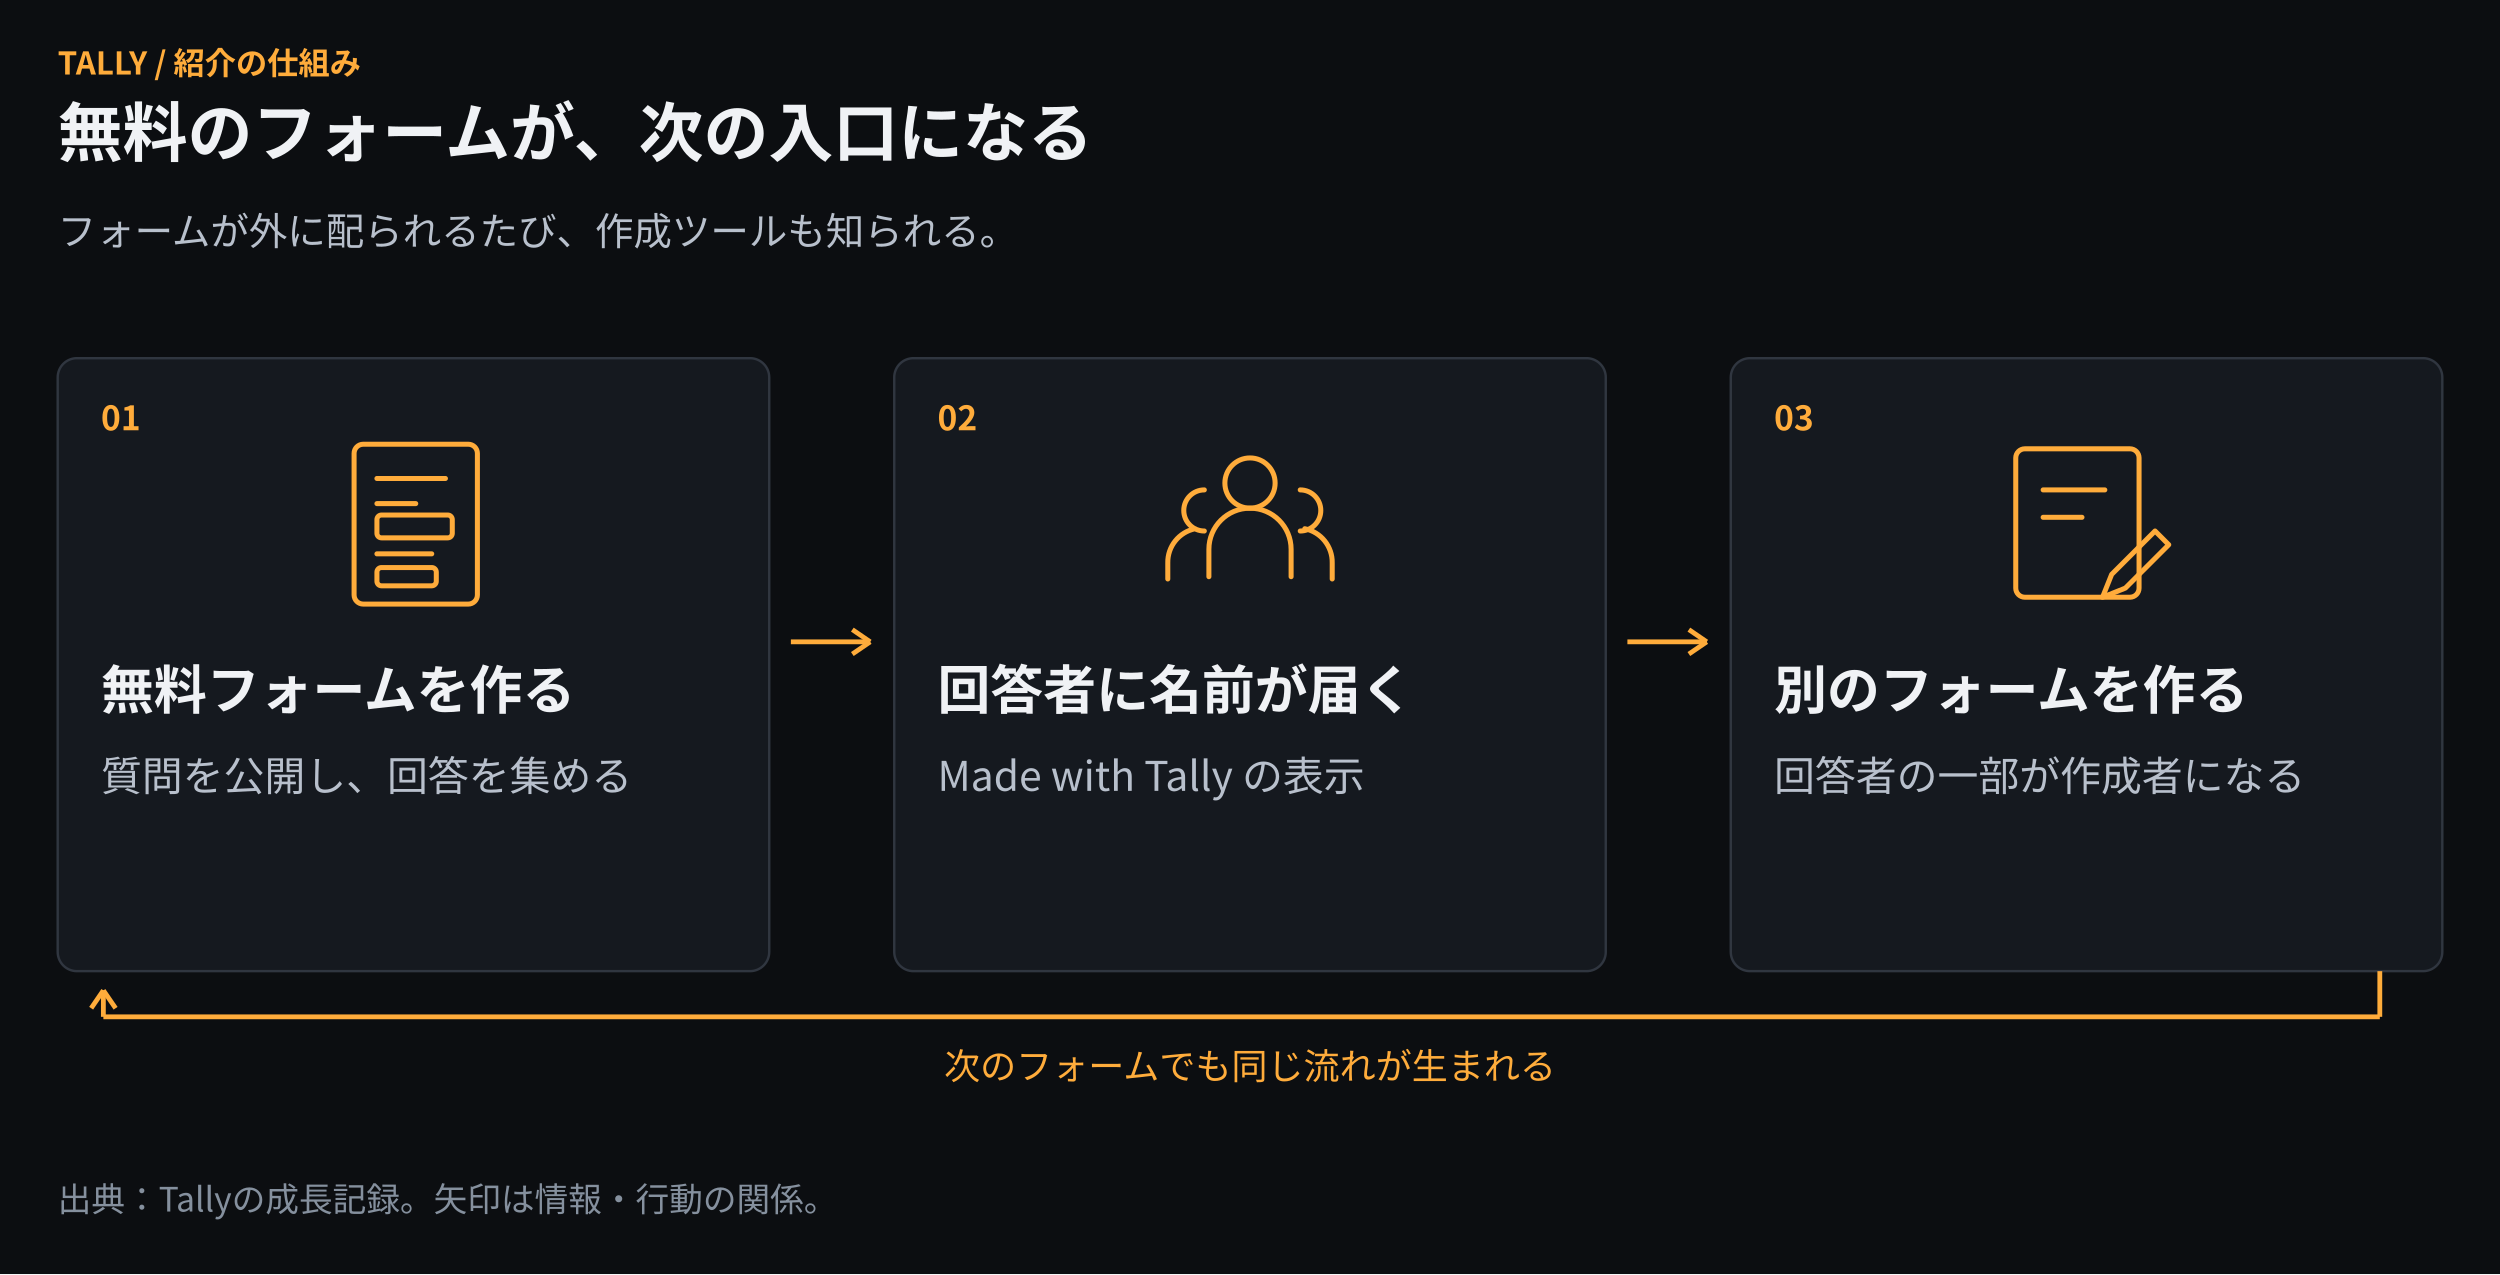
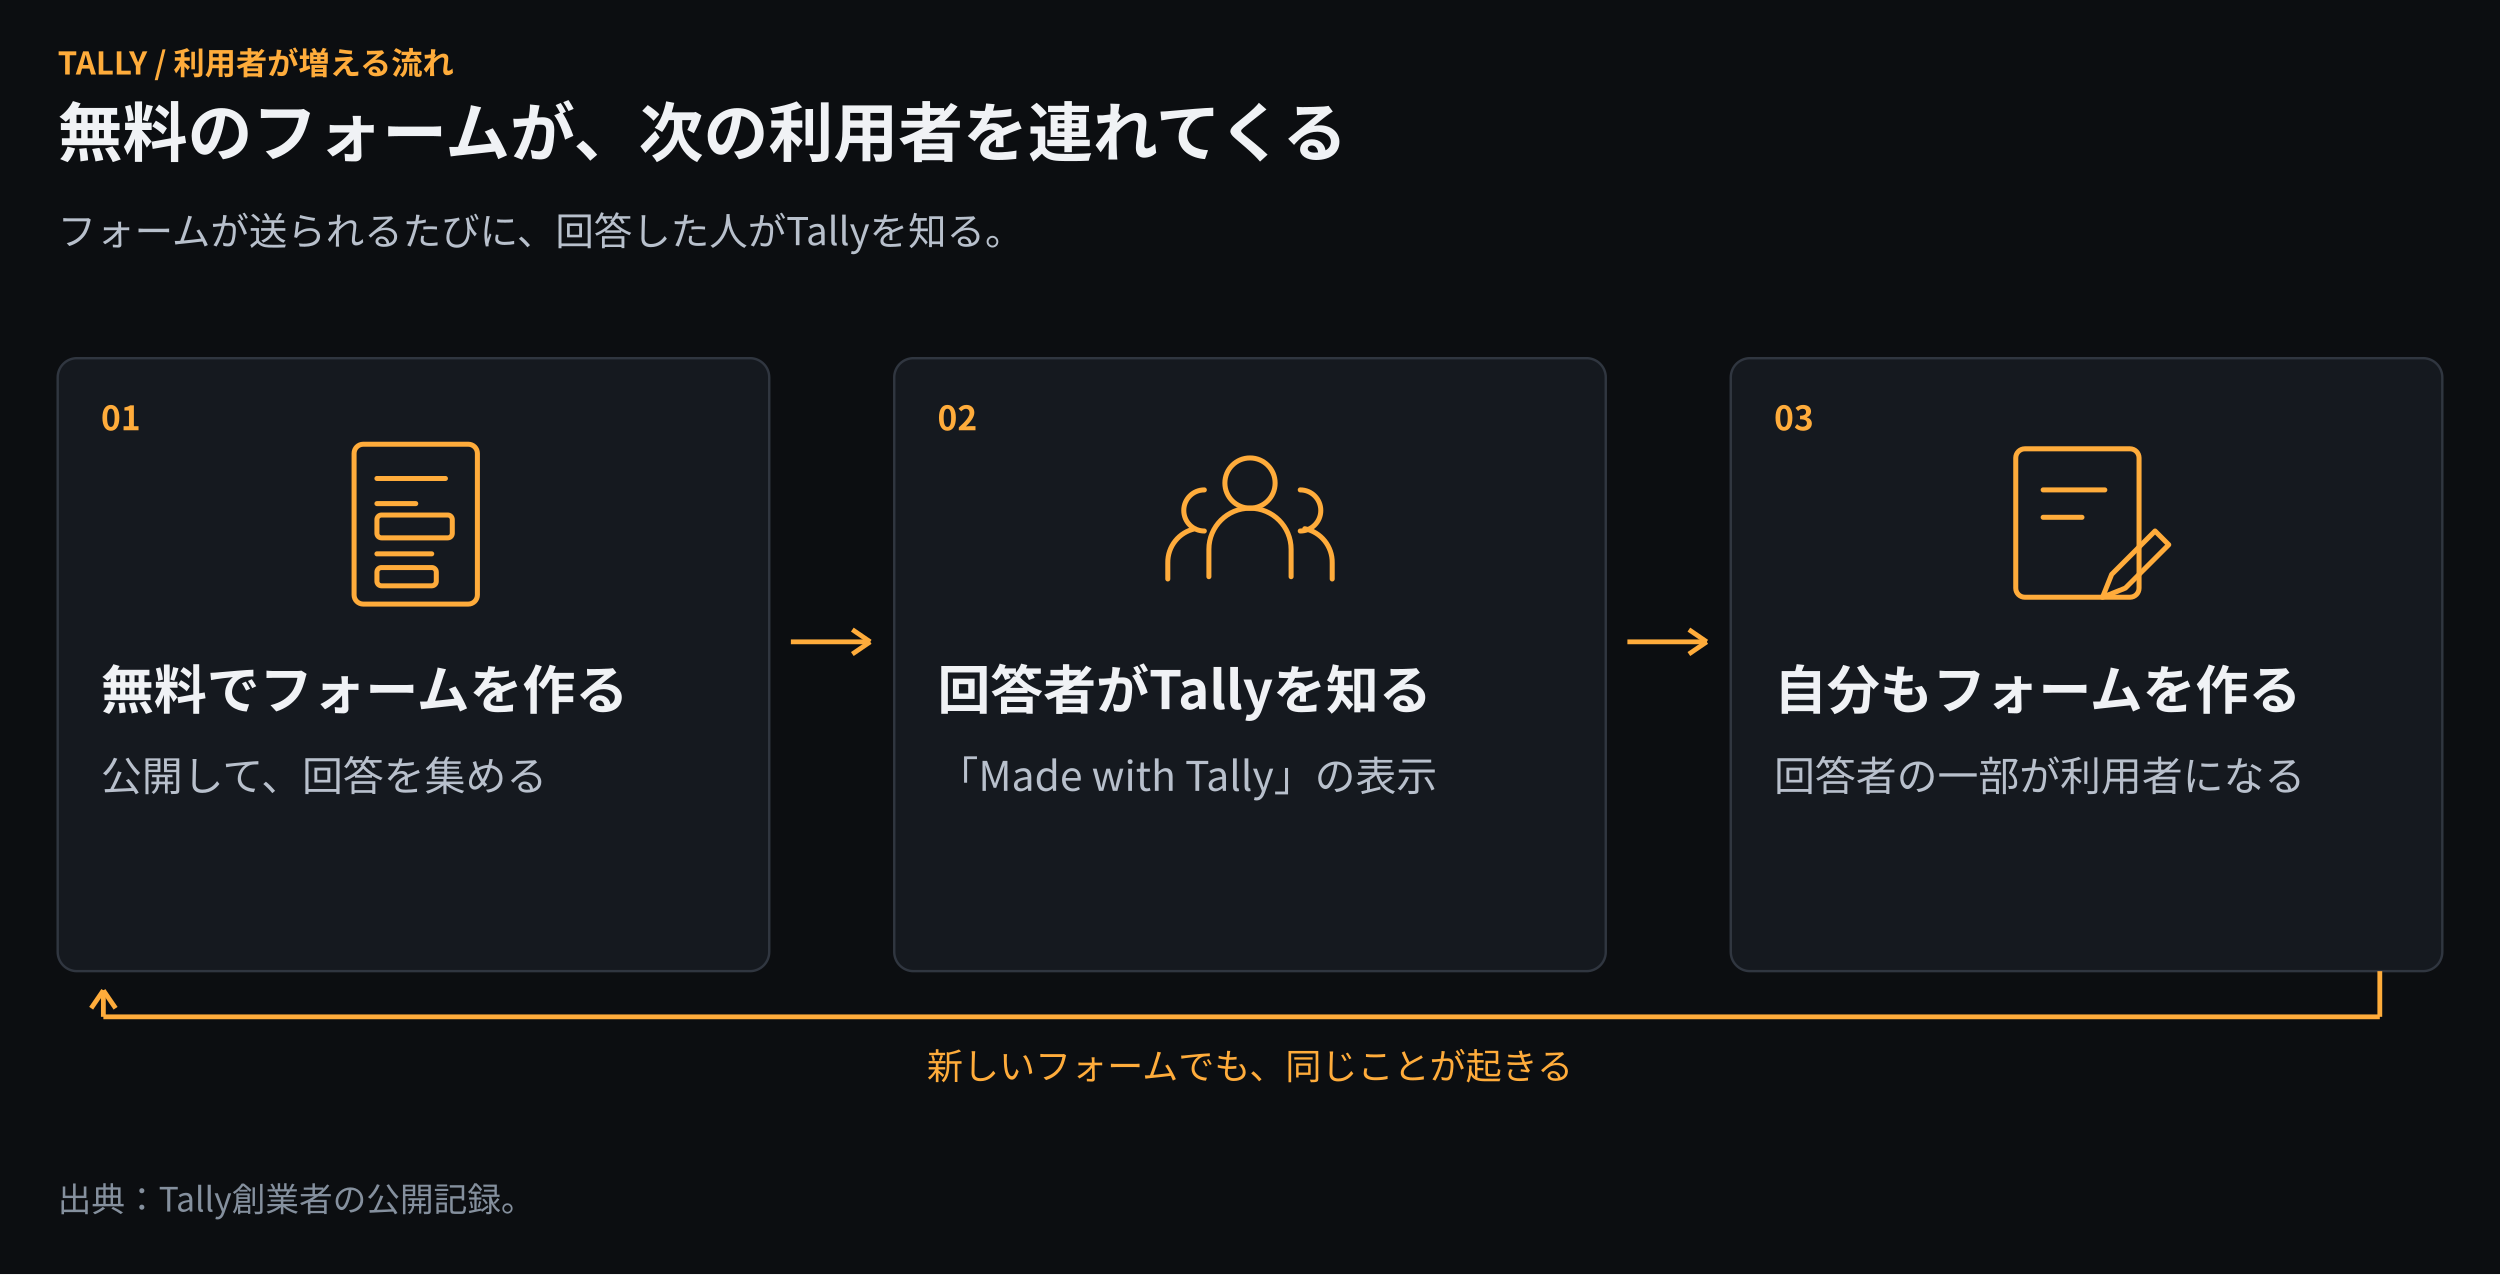
<svg xmlns="http://www.w3.org/2000/svg" width="1040" height="530" viewBox="0 0 1040 530" role="img" aria-labelledby="title desc">
  <rect width="1040" height="530" fill="#0c0e11" />
-   <text x="24" y="31" font-family="Noto Sans CJK JP, sans-serif" font-size="13" font-weight="600" fill="#ffac3b" text-anchor="start">TALLY  /  紹介の仕組み</text>
-   <text x="24" y="65" font-family="Noto Sans CJK JP, sans-serif" font-size="27" font-weight="600" fill="#f0f2f5" text-anchor="start">無料のフォームが、次の入口になる</text>
-   <text x="24" y="102" font-family="Noto Sans CJK JP, sans-serif" font-size="16" font-weight="400" fill="#b8c0cc" text-anchor="start">フォームが外に配られるたび、作成ツールも知られる。</text>
+   <text x="24" y="31" font-family="Noto Sans CJK JP, sans-serif" font-size="13" font-weight="600" fill="#ffac3b" text-anchor="start">TALLY  /  利用者が増える流れ</text>
+   <text x="24" y="65" font-family="Noto Sans CJK JP, sans-serif" font-size="27" font-weight="600" fill="#f0f2f5" text-anchor="start">無料のフォームが、次の利用者を連れてくる</text>
+   <text x="24" y="102" font-family="Noto Sans CJK JP, sans-serif" font-size="16" font-weight="400" fill="#b8c0cc" text-anchor="start">フォームが送られるたびに、回答した人がTallyを知る。</text>
  <rect x="24" y="149" width="296" height="255" rx="8" fill="#15191f" stroke="#303640" />
  <text x="42" y="179" font-family="Noto Sans CJK JP, sans-serif" font-size="14" font-weight="600" fill="#ffac3b" text-anchor="start">01</text>
  <g transform="translate(134 181) scale(0.95)" fill="none" stroke="#ffac3b" stroke-width="2.2" stroke-linecap="round" stroke-linejoin="round">
    <rect x="14" y="4" width="54" height="70" rx="4" />
    <path d="M24 19h30M24 30h17M24 52h24" />
    <rect x="24" y="35" width="33" height="10" rx="2" />
    <rect x="24" y="58" width="26" height="8" rx="2" />
  </g>
-   <text x="42" y="295" font-family="Noto Sans CJK JP, sans-serif" font-size="22" font-weight="600" fill="#f0f2f5" text-anchor="start">無料フォームを作る</text>
-   <text x="42" y="329" font-family="Noto Sans CJK JP, sans-serif" font-size="17" font-weight="400" fill="#b8c0cc" text-anchor="start">質問を公開し、回答を集める</text>
+   <text x="42" y="295" font-family="Noto Sans CJK JP, sans-serif" font-size="22" font-weight="600" fill="#f0f2f5" text-anchor="start">無料でフォームを作る</text>
+   <text x="42" y="329" font-family="Noto Sans CJK JP, sans-serif" font-size="17" font-weight="400" fill="#b8c0cc" text-anchor="start">公開して、回答を集める</text>
  <line x1="329" y1="267" x2="362" y2="267" stroke="#ffac3b" stroke-width="2" />
  <line x1="362" y1="267" x2="354.572" y2="272.082" stroke="#ffac3b" stroke-width="2" />
  <line x1="362" y1="267" x2="354.572" y2="261.918" stroke="#ffac3b" stroke-width="2" />
  <rect x="372" y="149" width="296" height="255" rx="8" fill="#15191f" stroke="#303640" />
  <text x="390" y="179" font-family="Noto Sans CJK JP, sans-serif" font-size="14" font-weight="600" fill="#ffac3b" text-anchor="start">02</text>
  <g transform="translate(482 181) scale(0.95)" fill="none" stroke="#ffac3b" stroke-width="2.2" stroke-linecap="round" stroke-linejoin="round">
    <circle cx="40" cy="21" r="11" />
    <path d="M22 62V50a18 18 0 0 1 36 0v12M20 24a9 9 0 1 0 0 18M62 24a9 9 0 1 1 0 18M4 63v-7a15 15 0 0 1 12-15M76 63v-7a15 15 0 0 0-12-15" />
  </g>
-   <text x="390" y="295" font-family="Noto Sans CJK JP, sans-serif" font-size="22" font-weight="600" fill="#f0f2f5" text-anchor="start">回答者に名前が届く</text>
-   <text x="390" y="329" font-family="Noto Sans CJK JP, sans-serif" font-size="17" font-weight="400" fill="#b8c0cc" text-anchor="start">Made with Tally の表示</text>
+   <text x="390" y="295" font-family="Noto Sans CJK JP, sans-serif" font-size="22" font-weight="600" fill="#f0f2f5" text-anchor="start">回答者がTallyを知る</text>
+   <text x="390" y="329" font-family="Noto Sans CJK JP, sans-serif" font-size="17" font-weight="400" fill="#b8c0cc" text-anchor="start">「Made with Tally」の表示</text>
  <line x1="677" y1="267" x2="710" y2="267" stroke="#ffac3b" stroke-width="2" />
  <line x1="710" y1="267" x2="702.572" y2="272.082" stroke="#ffac3b" stroke-width="2" />
  <line x1="710" y1="267" x2="702.572" y2="261.918" stroke="#ffac3b" stroke-width="2" />
  <rect x="720" y="149" width="296" height="255" rx="8" fill="#15191f" stroke="#303640" />
  <text x="738" y="179" font-family="Noto Sans CJK JP, sans-serif" font-size="14" font-weight="600" fill="#ffac3b" text-anchor="start">03</text>
  <g transform="translate(830 181) scale(0.95)" fill="none" stroke="#ffac3b" stroke-width="2.2" stroke-linecap="round" stroke-linejoin="round">
    <rect x="9" y="6" width="54" height="65" rx="4" />
    <path d="M21 24h27M21 36h17M51 61l19-19 6 6-19 19-10 4z" />
  </g>
-   <text x="738" y="295" font-family="Noto Sans CJK JP, sans-serif" font-size="22" font-weight="600" fill="#f0f2f5" text-anchor="start">別のフォームを作る</text>
-   <text x="738" y="329" font-family="Noto Sans CJK JP, sans-serif" font-size="17" font-weight="400" fill="#b8c0cc" text-anchor="start">回答者の一部が作成者になる</text>
+   <text x="738" y="295" font-family="Noto Sans CJK JP, sans-serif" font-size="22" font-weight="600" fill="#f0f2f5" text-anchor="start">自分もフォームを作る</text>
+   <text x="738" y="329" font-family="Noto Sans CJK JP, sans-serif" font-size="17" font-weight="400" fill="#b8c0cc" text-anchor="start">回答者の一部が利用者になる</text>
  <line x1="990" y1="404" x2="990" y2="423" stroke="#ffac3b" stroke-width="2" />
  <line x1="990" y1="423" x2="43" y2="423" stroke="#ffac3b" stroke-width="2" />
  <line x1="43" y1="423" x2="43" y2="412" stroke="#ffac3b" stroke-width="2" />
  <line x1="43" y1="412" x2="48.082" y2="419.428" stroke="#ffac3b" stroke-width="2" />
  <line x1="43" y1="412" x2="37.918" y2="419.428" stroke="#ffac3b" stroke-width="2" />
-   <text x="520" y="449" font-family="Noto Sans CJK JP, sans-serif" font-size="15" font-weight="400" fill="#ffac3b" text-anchor="middle">次のフォームでも同じ流れが生まれる</text>
-   <text x="24" y="504" font-family="Noto Sans CJK JP, sans-serif" font-size="14" font-weight="400" fill="#85909e" text-anchor="start">出典：Tallyの成長記録。矢印は情報・行動の関係。</text>
+   <text x="520" y="449" font-family="Noto Sans CJK JP, sans-serif" font-size="15" font-weight="400" fill="#ffac3b" text-anchor="middle">新しいフォームでも、同じことが起きる</text>
+   <text x="24" y="504" font-family="Noto Sans CJK JP, sans-serif" font-size="14" font-weight="400" fill="#85909e" text-anchor="start">出典：Tally創業者の公開記録。</text>
</svg>
